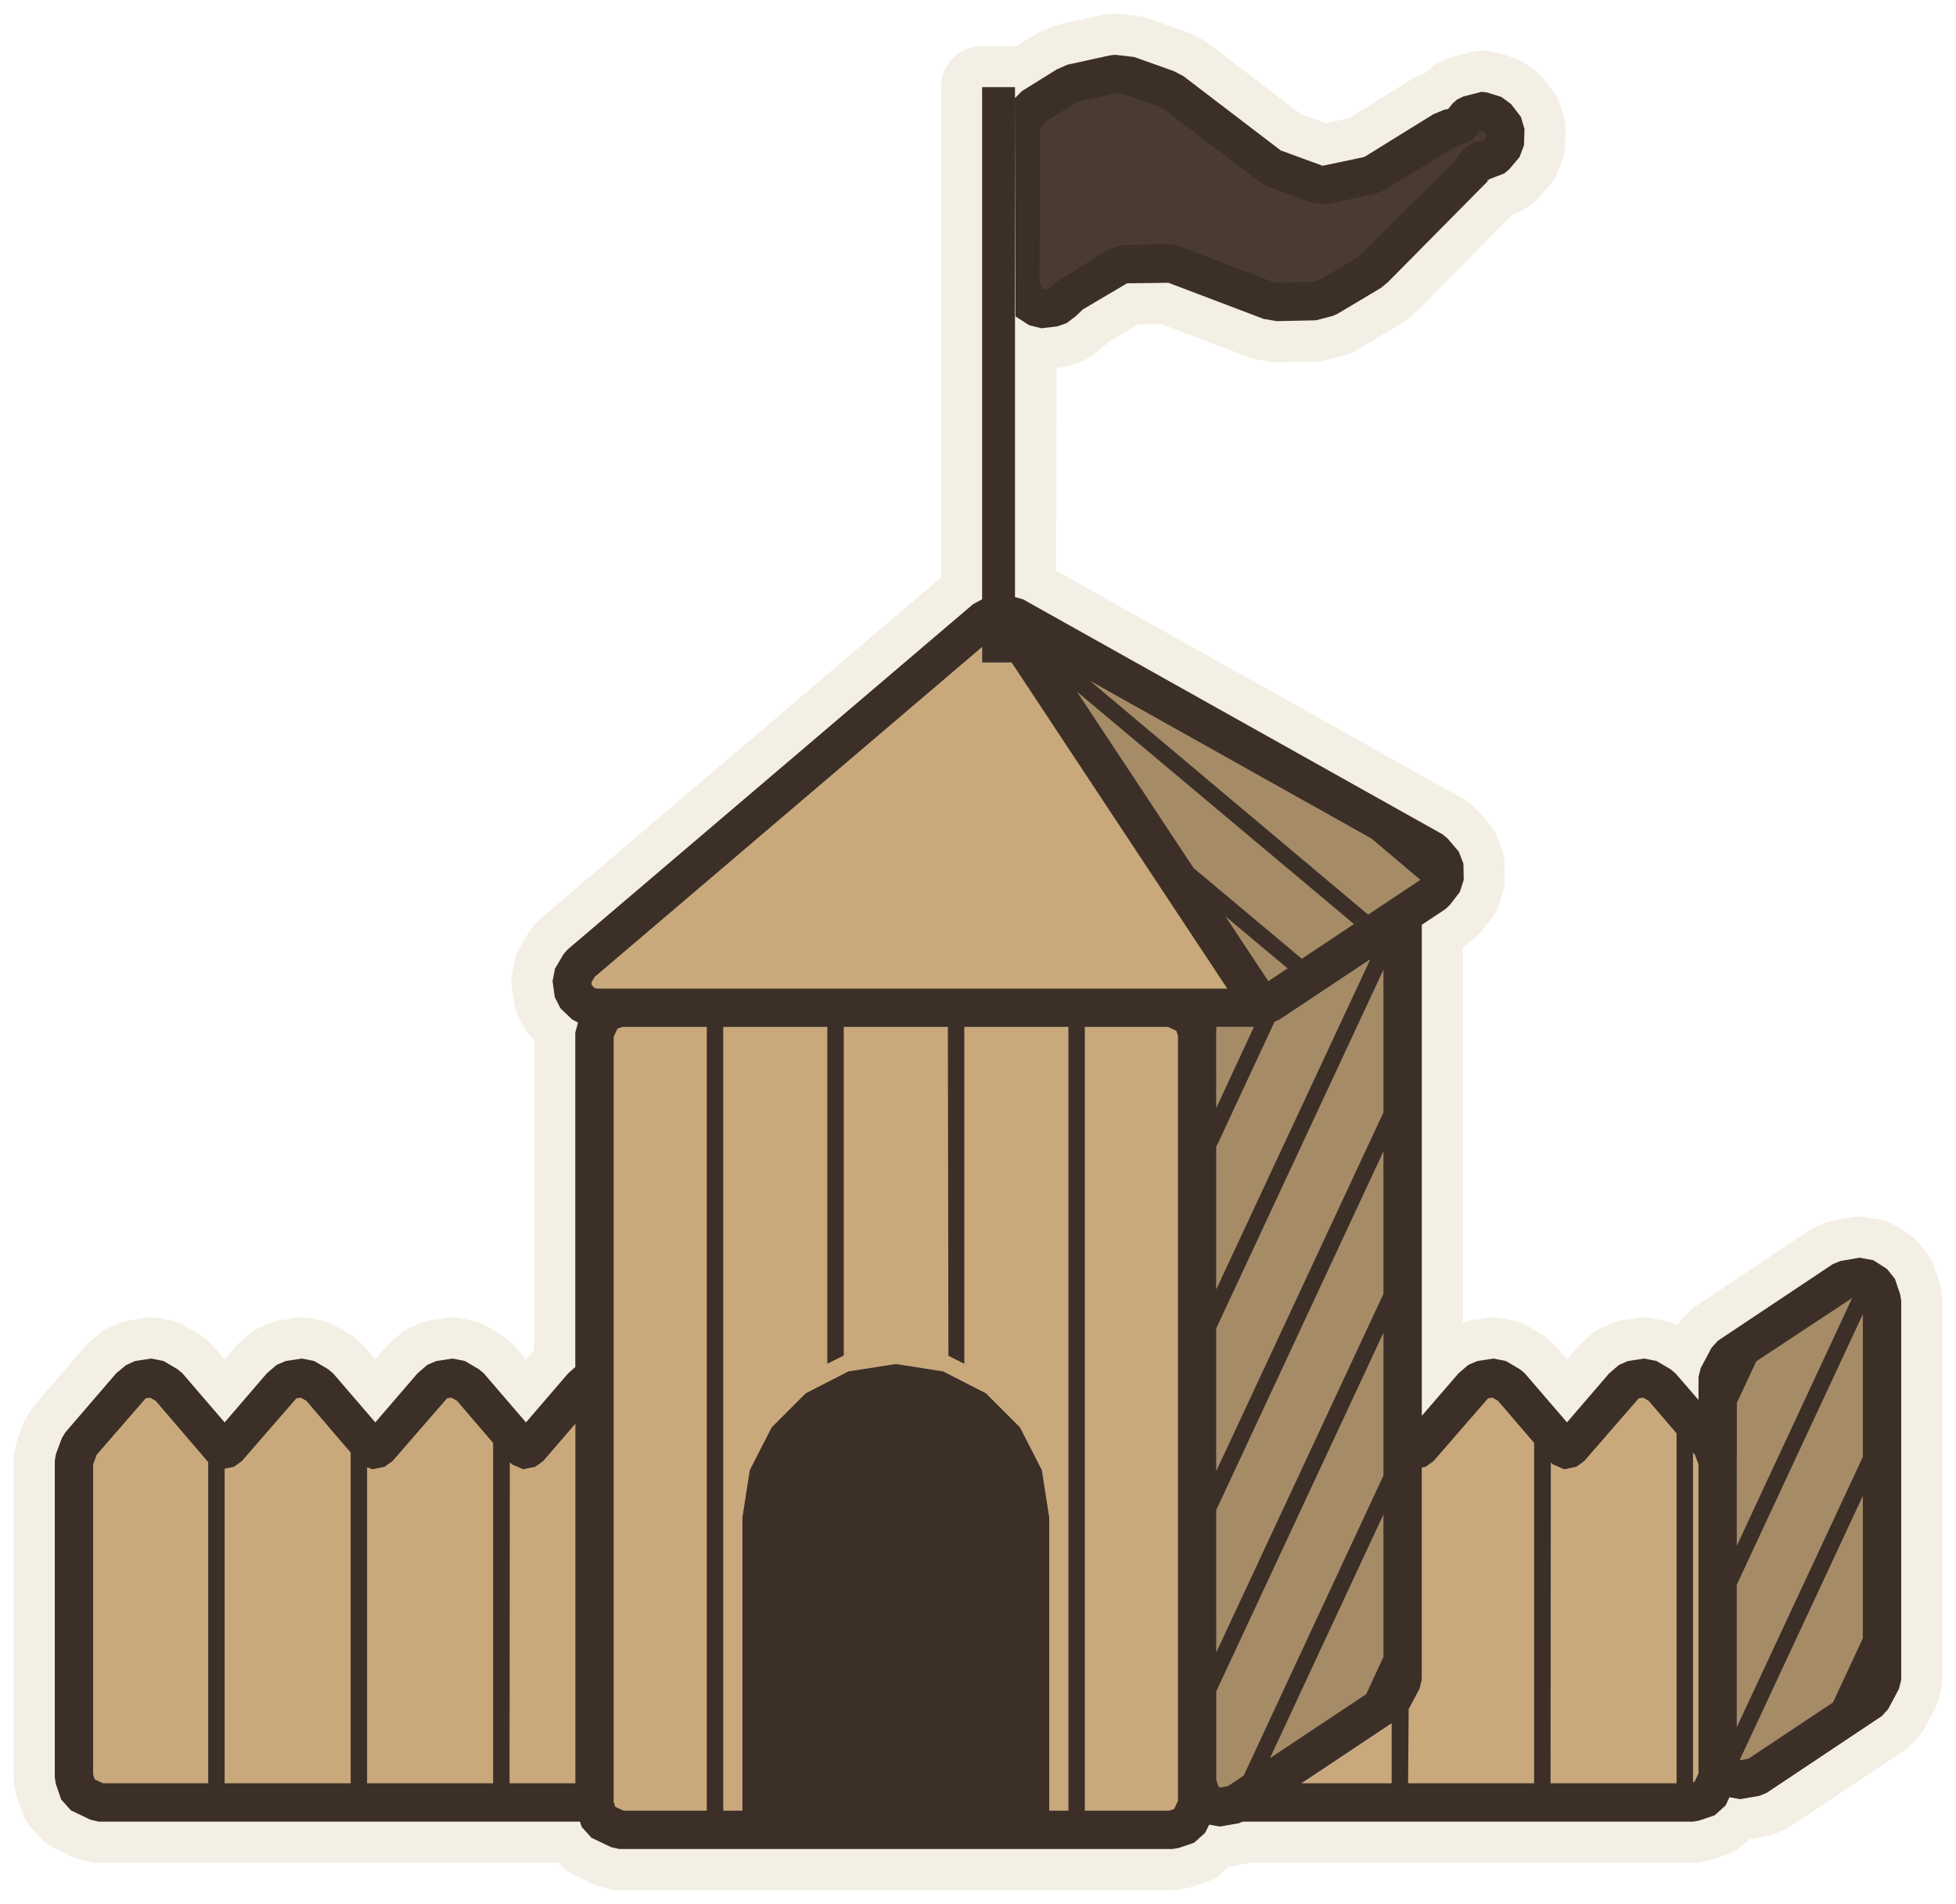
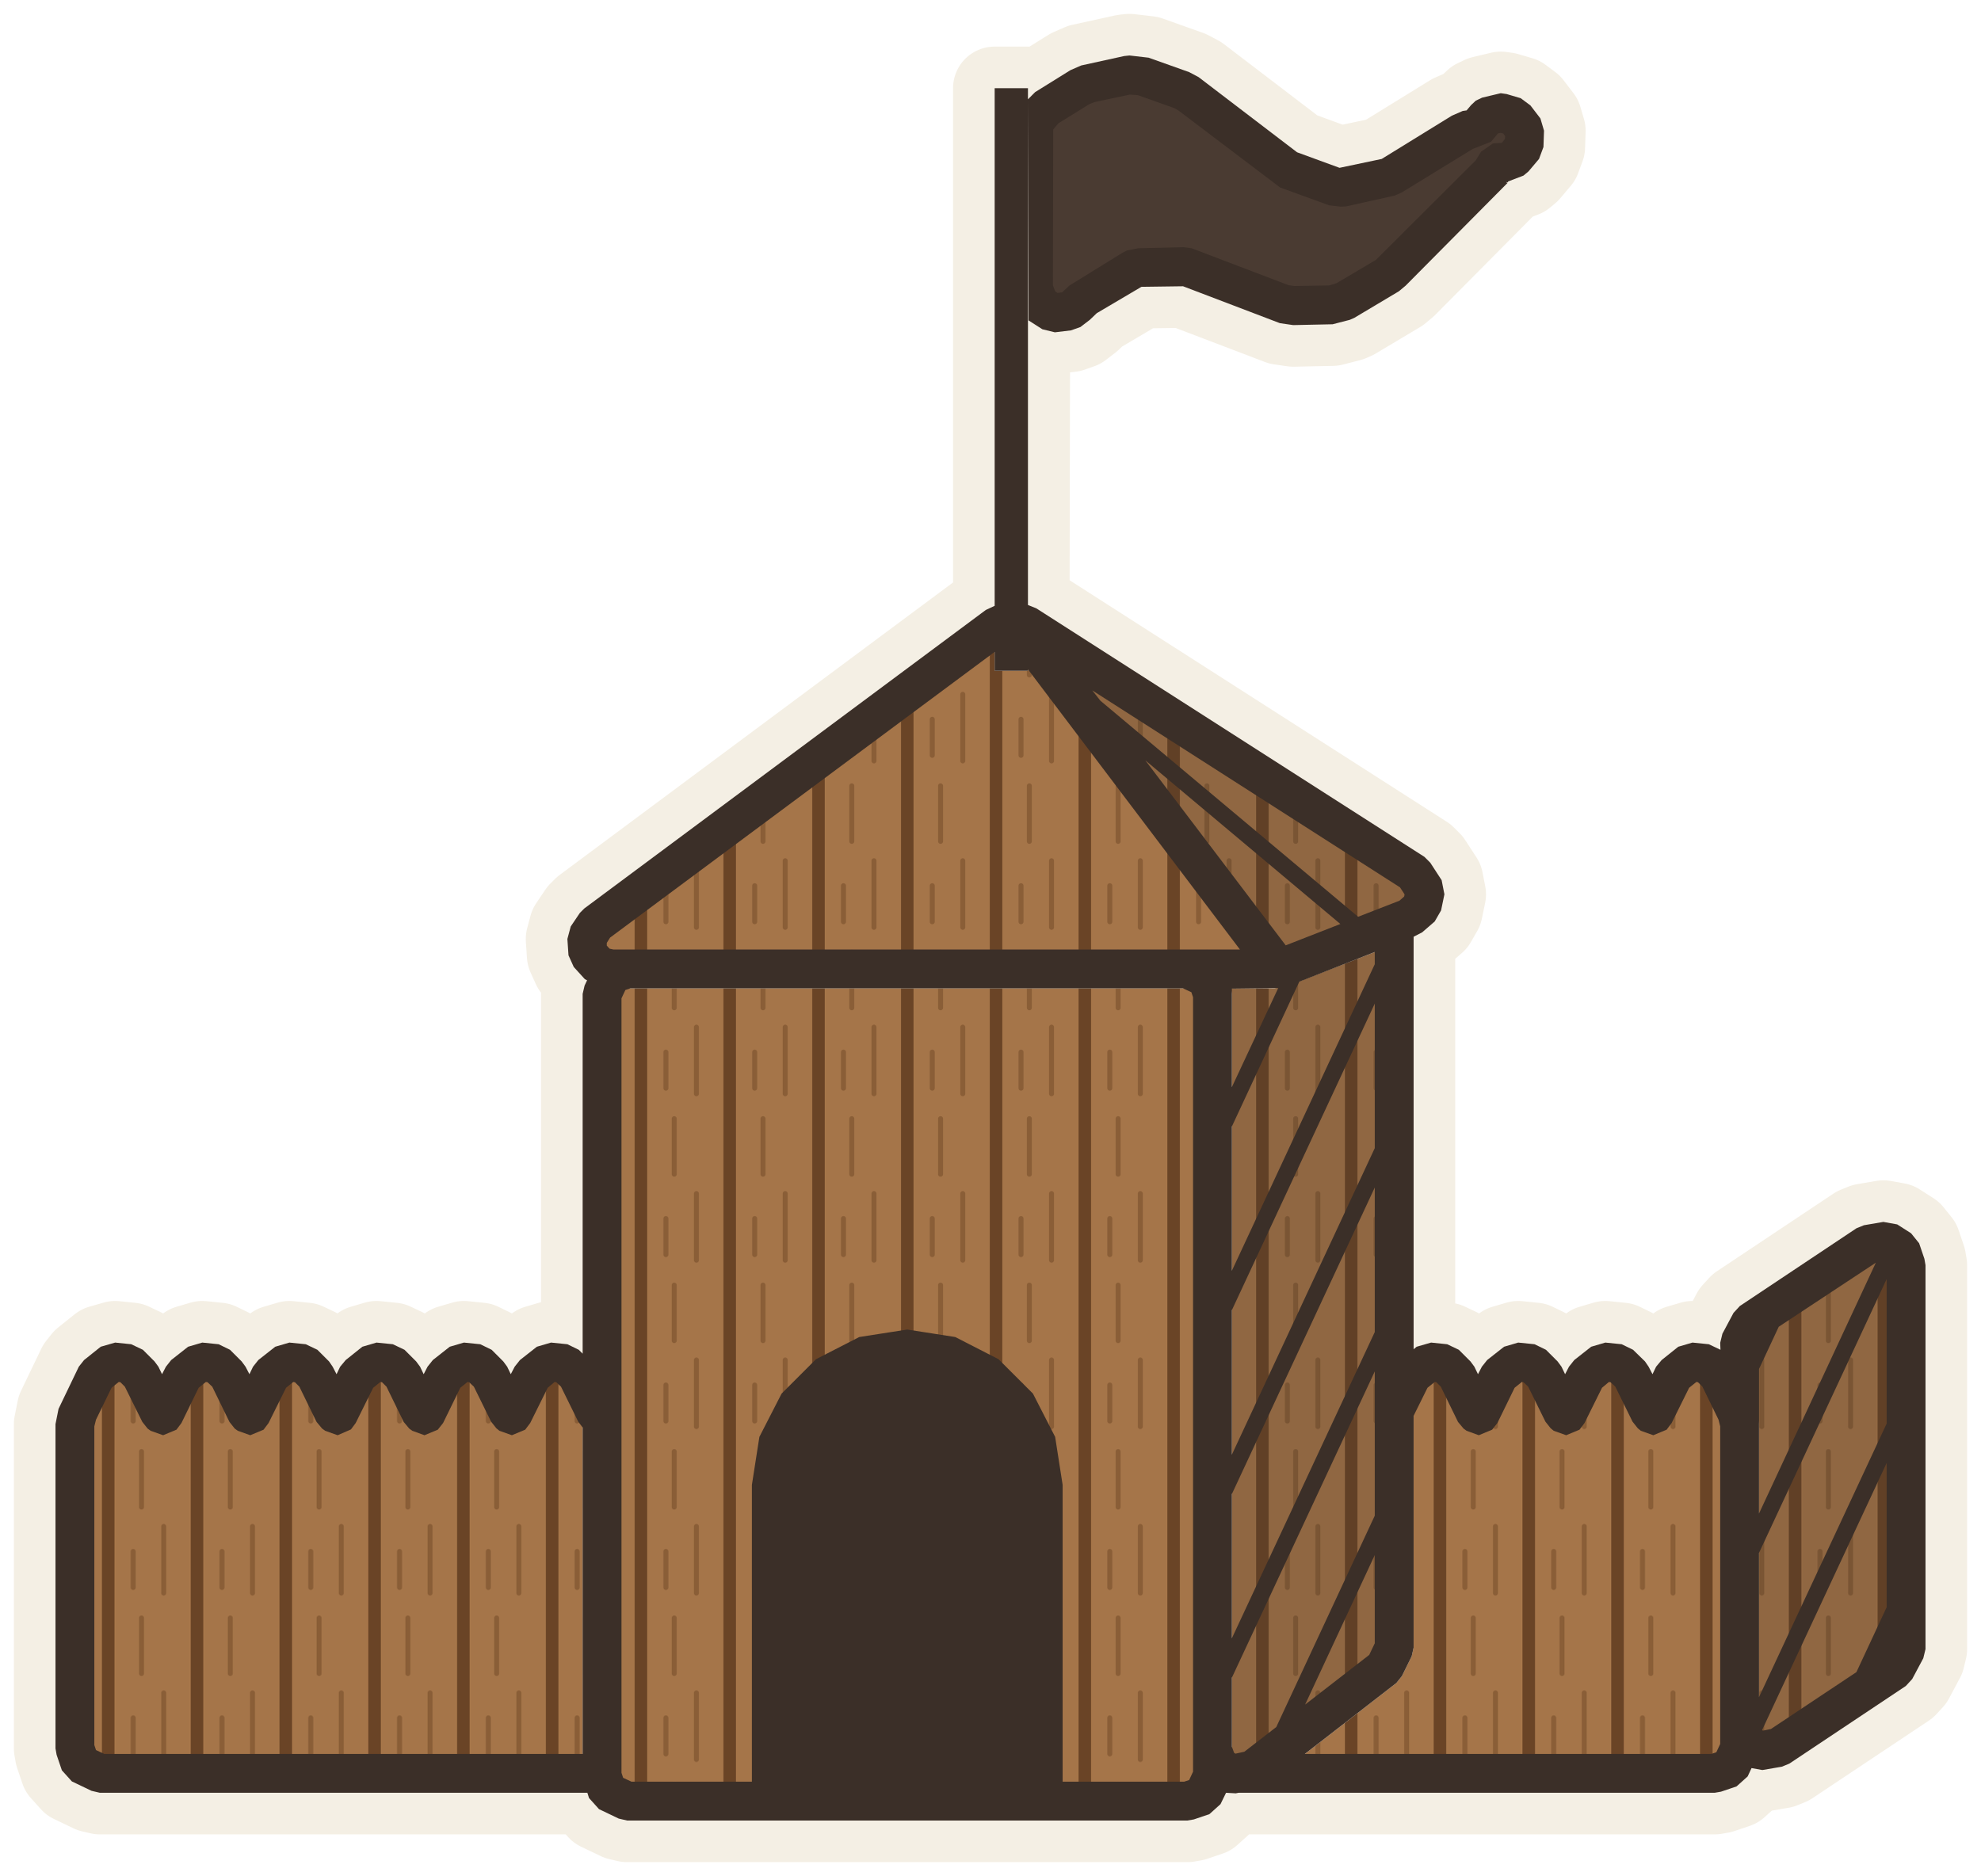
- <svg xmlns="http://www.w3.org/2000/svg" viewBox="-32.7 -65.78 71.4 69.48" data-palette="wall:#EFEADF;roof:#D9776B;wood:#C9A97C;earth:#94744F;water:#8FB0B8;flag:#4A3B32;ink:#3B2F28;halo:#F4EFE4">
-   <path data-role="sil" fill="#F4EFE4" stroke="#F4EFE4" stroke-width="3" stroke-linejoin="round" d="M10.33 1.66L10.89 1.47L11.29 1.11L11.44 0.81L11.82 0.88L12.52 0.76L12.66 0.7L29.1 0.7L29.33 0.66L29.89 0.47L30.29 0.11L30.43 -0.19L30.82 -0.12L31.52 -0.24L31.79 -0.35L35.99 -3.15L36.22 -3.4L36.62 -4.15L36.7 -4.48L36.7 -18.32L36.66 -18.55L36.47 -19.11L36.18 -19.47L35.68 -19.79L35.18 -19.88L34.48 -19.76L34.21 -19.65L30.01 -16.85L29.78 -16.6L29.38 -15.85L29.3 -15.52L29.3 -14.69L28.46 -15.66L28.28 -15.81L27.77 -16.11L27.32 -16.2L26.73 -16.11L26.4 -15.97L26.04 -15.66L24.5 -13.87L22.96 -15.66L22.78 -15.81L22.27 -16.11L21.82 -16.2L21.23 -16.11L20.9 -15.97L20.54 -15.66L19.2 -14.11L19.2 -32.03L20.06 -32.6L20.23 -32.76L20.59 -33.23L20.73 -33.67L20.72 -34.26L20.55 -34.7L20.15 -35.17L19.96 -35.33L4.64 -43.91L4.35 -43.99L4.37 -54.23L4.87 -53.91L5.32 -53.8L5.9 -53.87L6.24 -53.99L6.58 -54.25L6.83 -54.49L8.44 -55.44L9.95 -55.46L13.43 -54.14L13.91 -54.06L15.33 -54.09L15.95 -54.25L16.11 -54.32L17.72 -55.28L17.96 -55.48L21.62 -59.18L21.59 -59.19L21.61 -59.22L21.63 -59.2L21.66 -59.24L22.21 -59.45L22.39 -59.6L22.77 -60.05L22.93 -60.48L22.95 -61.07L22.82 -61.51L22.46 -61.98L22.11 -62.24L21.6 -62.4L21.39 -62.43L20.72 -62.26L20.49 -62.15L20.32 -62L20.16 -61.8L20.03 -61.78L19.62 -61.61L17.1 -60.05L15.58 -59.73L14.05 -60.29L10.5 -63L10.16 -63.18L8.7 -63.7L8.01 -63.78L7.82 -63.76L6.27 -63.42L5.88 -63.25L4.61 -62.46L4.35 -62.2L4.35 -62.6L3.15 -62.6L3.15 -43.91L2.82 -43.73L-11.99 -31.12L-12.14 -30.94L-12.44 -30.43L-12.53 -29.98L-12.45 -29.39L-12.24 -28.98L-11.81 -28.57L-11.6 -28.46L-11.7 -28.1L-11.7 -15.89L-11.96 -15.66L-13.5 -13.87L-15.04 -15.66L-15.22 -15.81L-15.73 -16.11L-16.18 -16.2L-16.77 -16.11L-17.1 -15.97L-17.46 -15.66L-19 -13.87L-20.54 -15.66L-20.72 -15.81L-21.23 -16.11L-21.68 -16.2L-22.27 -16.11L-22.6 -15.97L-22.96 -15.66L-24.5 -13.87L-26.04 -15.66L-26.22 -15.81L-26.73 -16.11L-27.18 -16.2L-27.77 -16.11L-28.1 -15.96L-28.46 -15.66L-30.31 -13.51L-30.44 -13.3L-30.66 -12.71L-30.7 -12.47L-30.7 -0.9L-30.66 -0.67L-30.47 -0.11L-30.11 0.29L-29.4 0.63L-29.1 0.7L-11.53 0.7L-11.47 0.89L-11.11 1.29L-10.4 1.63L-10.1 1.7L10.1 1.7Z" />
-   <path data-role="wood" fill="#C9A97C" d="M13.13 -29L13.35 -29.07L4.35 -42.69L4.35 -41.6L3.15 -41.6L3.15 -43.09L-11.54 -30.59L-11.84 -30.07L-11.76 -29.49L-11.33 -29.08L-10.96 -29ZM10.66 0.81L11 0.1L11 -28.1L10.93 -28.3L-10.9 -28.3L-11 -28.1L-11 0.1L-10.81 0.66L-10.1 1L10.1 1ZM29.66 -0.19L30 -0.9L30 -12.47L29.78 -13.05L27.93 -15.21L27.42 -15.5L26.84 -15.42L26.57 -15.21L24.6 -12.92L24.45 -12.86L22.43 -15.21L21.92 -15.5L21.34 -15.42L21.07 -15.21L19.2 -13.03L19.2 -4.48L19.12 -4.15L18.72 -3.4L18.49 -3.15L13.76 0L29.1 0ZM-11.7 -14.89L-13.4 -12.92L-13.55 -12.86L-15.57 -15.21L-16.08 -15.5L-16.66 -15.42L-16.93 -15.21L-18.9 -12.92L-19.05 -12.86L-21.07 -15.21L-21.58 -15.5L-22.16 -15.42L-22.43 -15.21L-24.4 -12.92L-24.55 -12.86L-26.57 -15.21L-27.08 -15.5L-27.66 -15.42L-27.93 -15.21L-29.78 -13.05L-30 -12.47L-30 -0.9L-29.81 -0.34L-29.1 0L-11.7 0Z" />
-   <path data-role="wood-shade" fill="#a68b67" d="M13.63 -29.15L19.68 -33.18L20.03 -33.66L20.02 -34.25L19.62 -34.72L4.35 -43.26L4.35 -42.69L13.35 -29.07ZM12.4 0.07L18.1 -3.73L18.5 -4.48L18.5 -31.56L14.01 -28.57L13.83 -28.48L13.33 -28.33L13.13 -28.3L11.67 -28.3L11.7 -28.1L11.69 0.19ZM31.4 -0.93L35.6 -3.73L36 -4.48L36 -18.32L35.81 -18.88L35.31 -19.19L34.6 -19.07L30.4 -16.27L30 -15.52L30 -13.87L30.31 -13.51L30.44 -13.3L30.66 -12.71L30.7 -12.47L30.69 -0.81Z" />
-   <path data-role="flag" fill="#4A3B32" d="M5.83 -54.56L6.09 -54.74L6.43 -55.07L8.12 -56.07L8.33 -56.14L9.96 -56.17L10.13 -56.14L13.55 -54.83L13.89 -54.77L15.31 -54.8L15.75 -54.92L17.29 -55.84L17.46 -55.97L21.05 -59.58L21.27 -59.93L21.42 -59.9L21.85 -60.05L22.23 -60.5L22.25 -61.09L21.9 -61.57L21.39 -61.73L20.86 -61.56L20.5 -61.1L20.29 -61.13L19.99 -61.02L17.45 -59.44L17.31 -59.38L15.67 -59.03L15.43 -59.04L13.66 -59.7L10.16 -62.39L9.92 -62.52L8.46 -63.05L7.96 -63.08L6.54 -62.77L6.25 -62.66L4.97 -61.86L4.6 -61.4L4.55 -61.1L4.55 -55.38L4.74 -54.82L5.24 -54.5Z" />
-   <path data-role="ink" fill="#3B2F28" d="M5.9 -53.87L6.24 -53.99L6.58 -54.25L6.83 -54.49L8.44 -55.44L9.95 -55.46L13.43 -54.14L13.91 -54.06L15.33 -54.09L15.95 -54.25L16.11 -54.32L17.72 -55.28L17.96 -55.48L21.62 -59.18L21.59 -59.19L21.61 -59.22L21.63 -59.2L21.66 -59.24L22.21 -59.45L22.39 -59.6L22.77 -60.05L22.93 -60.48L22.95 -61.07L22.82 -61.51L22.46 -61.98L22.11 -62.24L21.6 -62.4L21.39 -62.43L20.72 -62.26L20.49 -62.15L20.32 -62L20.16 -61.8L20.03 -61.78L19.62 -61.61L17.1 -60.05L15.58 -59.73L14.05 -60.29L10.5 -63L10.16 -63.18L8.7 -63.7L8.01 -63.78L7.82 -63.76L6.27 -63.42L5.88 -63.25L4.61 -62.46L4.35 -62.2L4.37 -54.23L4.87 -53.91L5.32 -53.8ZM10.33 1.66L10.89 1.47L11.29 1.11L11.44 0.81L11.82 0.88L12.52 0.76L12.66 0.7L29.1 0.7L29.33 0.66L29.89 0.47L30.29 0.11L30.43 -0.19L30.82 -0.12L31.52 -0.24L31.79 -0.35L35.99 -3.15L36.22 -3.4L36.62 -4.15L36.7 -4.48L36.7 -18.32L36.66 -18.55L36.47 -19.11L36.18 -19.47L35.68 -19.79L35.18 -19.88L34.48 -19.76L34.21 -19.65L30.01 -16.85L29.78 -16.6L29.38 -15.85L29.3 -15.52L29.3 -14.69L28.46 -15.66L28.28 -15.81L27.77 -16.11L27.32 -16.2L26.73 -16.11L26.4 -15.97L26.04 -15.66L24.5 -13.87L22.96 -15.66L22.78 -15.81L22.27 -16.11L21.82 -16.2L21.23 -16.11L20.9 -15.97L20.54 -15.66L19.2 -14.11L19.2 -12.22L19.34 -12.25L19.63 -12.46L21.62 -14.75L21.78 -14.77L21.98 -14.66L23.3 -13.12L23.3 -0.7L18.7 -0.7L18.72 -3.4L19.12 -4.15L19.2 -4.48L19.2 -32.03L20.06 -32.6L20.23 -32.76L20.59 -33.23L20.73 -33.67L20.72 -34.26L20.55 -34.7L20.15 -35.17L19.96 -35.33L4.64 -43.91L4.35 -43.99L4.35 -62.6L3.15 -62.6L3.15 -43.91L2.82 -43.73L-11.99 -31.12L-12.14 -30.94L-12.44 -30.43L-12.53 -29.98L-12.45 -29.39L-12.24 -28.98L-11.81 -28.57L-11.6 -28.46L-11.7 -28.1L-11.7 -15.89L-11.96 -15.66L-13.5 -13.87L-15.04 -15.66L-15.22 -15.81L-15.73 -16.11L-16.18 -16.2L-16.77 -16.11L-17.1 -15.97L-17.46 -15.66L-19 -13.87L-20.54 -15.66L-20.72 -15.81L-21.23 -16.11L-21.68 -16.2L-22.27 -16.11L-22.6 -15.97L-22.96 -15.66L-24.5 -13.87L-26.04 -15.66L-26.22 -15.81L-26.73 -16.11L-27.18 -16.2L-27.77 -16.11L-28.1 -15.96L-28.46 -15.66L-30.31 -13.51L-30.44 -13.3L-30.66 -12.71L-30.7 -12.47L-30.7 -0.9L-30.66 -0.67L-30.47 -0.11L-30.11 0.29L-29.4 0.63L-29.1 0.7L-11.53 0.7L-11.47 0.89L-11.11 1.29L-10.4 1.63L-10.1 1.7L10.1 1.7ZM5.33 -55.28L5.25 -55.49L5.26 -61.11L5.44 -61.33L6.57 -62.03L6.75 -62.1L8.02 -62.37L8.31 -62.35L9.63 -61.88L9.78 -61.8L13.45 -59.02L15.2 -58.38L15.62 -58.33L15.82 -58.34L17.57 -58.73L17.82 -58.84L20.4 -60.41L21.04 -60.66L21.29 -60.97L21.38 -61L21.48 -60.97L21.55 -60.87L21.54 -60.77L21.43 -60.63L21.11 -60.61L20.69 -60.31L20.48 -59.99L16.89 -56.41L15.47 -55.57L15.21 -55.49L13.94 -55.47L13.74 -55.5L10.25 -56.83L9.95 -56.87L8.32 -56.84L7.92 -56.74L7.76 -56.67L5.85 -55.49L5.58 -55.24L5.41 -55.22ZM-10.88 -29.7L-10.99 -29.72L-11.1 -29.83L-11.11 -29.93L-10.99 -30.13L3.15 -42.17L3.15 -41.6L4.23 -41.6L12.1 -29.7ZM14.82 -30.79L10.87 -34.1L6.61 -40.54L16.72 -32.06L17.24 -32.4L7.08 -40.94L17.36 -35.18L19.15 -33.67ZM13.6 -29.97L12.03 -32.34L14.3 -30.44ZM11.78 -0.58L11.7 -0.8L11.7 -28.3L13.07 -28.3L11.7 -25.35L11.7 -23.93L13.82 -28.48L14.01 -28.57L17.32 -30.77L11.7 -18.73L11.7 -17.31L17.8 -30.39L17.8 -25.18L11.7 -12.1L11.7 -10.68L17.8 -23.76L17.8 -18.56L11.7 -5.48L11.7 -4.06L17.8 -17.14L17.8 -11.93L12.69 -0.96L13.65 -1.6L17.8 -10.51L17.8 -5.31L17.17 -3.95L12.13 -0.6L11.84 -0.54ZM-6.3 0.3L-6.3 -28.3L-2.5 -28.3L-2.5 -16.01L-1.9 -16.31L-1.9 -28.3L1.9 -28.3L1.92 -16.3L2.5 -16.01L2.5 -28.3L6.3 -28.3L6.3 0.3L5.6 0.3L5.6 -10.4L5.33 -12.13L4.53 -13.69L3.29 -14.93L1.73 -15.73L0 -16L-1.73 -15.73L-3.29 -14.93L-4.53 -13.69L-5.33 -12.13L-5.6 -10.4L-5.6 0.3ZM6.9 0.3L6.9 -28.3L9.94 -28.3L10.24 -28.16L10.3 -27.98L10.3 -0.06L10.16 0.24L9.98 0.3ZM-9.94 0.3L-10.24 0.16L-10.3 -0.02L-10.3 -27.94L-10.16 -28.24L-9.98 -28.3L-6.9 -28.3L-6.9 0.3ZM30.7 -14.58L31.41 -16.1L34.91 -18.41L30.7 -9.37L30.7 -7.95L35.3 -17.82L35.3 -12.61L30.7 -2.75ZM23.9 -0.7L23.91 -12.41L24 -12.33L24.4 -12.16L24.84 -12.25L25.13 -12.46L27.12 -14.75L27.28 -14.77L27.48 -14.66L28.5 -13.47L28.5 -0.7ZM-28.94 -0.7L-29.24 -0.84L-29.3 -1.02L-29.3 -12.34L-29.17 -12.69L-27.38 -14.75L-27.22 -14.77L-27.02 -14.66L-25.1 -12.42L-25.1 -0.7ZM-19.3 -0.7L-19.3 -12.23L-19.1 -12.16L-18.66 -12.25L-18.37 -12.46L-16.38 -14.75L-16.22 -14.77L-16.02 -14.66L-14.7 -13.12L-14.7 -0.7ZM-24.5 -0.7L-24.5 -12.18L-24.16 -12.25L-23.87 -12.46L-21.88 -14.75L-21.72 -14.77L-21.52 -14.66L-19.9 -12.77L-19.9 -0.7ZM-14.1 -0.7L-14.09 -12.41L-14 -12.33L-13.6 -12.16L-13.16 -12.25L-12.87 -12.46L-11.7 -13.82L-11.7 -0.7ZM29.1 -0.74L29.1 -12.77L29.17 -12.69L29.3 -12.34L29.3 -1.06L29.16 -0.76ZM30.81 -1.56L35.3 -11.19L35.3 -5.99L34.21 -3.65L31.13 -1.6L30.84 -1.54ZM14.81 -0.7L18.1 -2.89L18.1 -0.7Z" />
+ <svg xmlns="http://www.w3.org/2000/svg" viewBox="-32.7 -63.93 71.4 67.63" data-palette="wall:#EFEADF;roof:#D9776B;wood:#C9A97C;earth:#94744F;water:#8FB0B8;flag:#4A3B32;ink:#3B2F28;halo:#F4EFE4">
+   <defs>
+     <pattern id="pat-wall-wood-1nrlpkt" width="3.2" height="6" patternUnits="userSpaceOnUse">
+       <rect width="3.2" height="6" style="fill:#A57549" />
+       <path style="stroke:#8A5E37;stroke-width:0.18;fill:none;stroke-linecap:round" d="M1.2 0.4v2M2 3.1v2.4M0.9 4v1.3" />
+       <path style="stroke:#6A4426;stroke-width:0.45;fill:none" d="M0 0v6M3.2 0v6" />
+     </pattern>
+     <pattern id="pat-wall-wood-shade-1nrlpkt" width="3.2" height="6" patternUnits="userSpaceOnUse">
+       <rect width="3.2" height="6" style="fill:#906742" />
+       <path style="stroke:#7a5534;stroke-width:0.18;fill:none;stroke-linecap:round" d="M1.2 0.4v2M2 3.1v2.4M0.9 4v1.3" />
+       <path style="stroke:#614026;stroke-width:0.45;fill:none" d="M0 0v6M3.2 0v6" />
+     </pattern>
+   </defs>
+   <path data-role="sil" fill="#F4EFE4" stroke="#F4EFE4" stroke-width="3" stroke-linejoin="round" d="M10.33 1.66L10.89 1.47L11.29 1.11L11.49 0.7L11.84 0.72L11.94 0.7L29.1 0.7L29.33 0.66L29.89 0.47L30.29 0.11L30.43 -0.19L30.82 -0.12L31.52 -0.24L31.79 -0.35L35.99 -3.15L36.22 -3.4L36.62 -4.15L36.7 -4.48L36.7 -18.32L36.66 -18.55L36.47 -19.11L36.18 -19.47L35.68 -19.79L35.18 -19.88L34.48 -19.76L34.21 -19.65L30.01 -16.85L29.78 -16.6L29.38 -15.85L29.3 -15.52L29.3 -15.27L28.89 -15.47L28.3 -15.53L27.79 -15.38L27.19 -14.9L26.99 -14.66L26.86 -14.39L26.72 -14.66L26.59 -14.85L26.16 -15.27L25.75 -15.47L25.16 -15.53L24.65 -15.38L24.04 -14.9L23.85 -14.66L23.71 -14.39L23.58 -14.66L23.44 -14.85L23.02 -15.27L22.61 -15.47L22.02 -15.53L21.51 -15.38L20.9 -14.9L20.71 -14.66L20.57 -14.39L20.44 -14.66L20.3 -14.85L19.88 -15.27L19.46 -15.47L18.88 -15.53L18.36 -15.38L18.25 -15.29L18.25 -30.16L18.56 -30.32L19.01 -30.71L19.24 -31.11L19.36 -31.69L19.26 -32.2L18.85 -32.83L18.64 -33.04L4.65 -42L4.35 -42.12L4.37 -52.38L4.87 -52.06L5.32 -51.95L5.9 -52.02L6.24 -52.14L6.58 -52.4L6.83 -52.64L8.44 -53.59L9.94 -53.61L13.43 -52.28L13.91 -52.21L15.33 -52.24L15.95 -52.4L16.11 -52.47L17.72 -53.43L17.96 -53.63L21.63 -57.33L21.6 -57.35L21.61 -57.37L21.64 -57.35L21.66 -57.39L22.21 -57.6L22.39 -57.75L22.77 -58.2L22.93 -58.63L22.95 -59.22L22.82 -59.66L22.46 -60.13L22.11 -60.39L21.6 -60.54L21.39 -60.57L20.72 -60.41L20.49 -60.3L20.32 -60.14L20.16 -59.95L20.02 -59.93L19.63 -59.76L17.1 -58.2L15.58 -57.88L14.05 -58.44L10.5 -61.15L10.16 -61.33L8.7 -61.85L8.01 -61.93L7.82 -61.91L6.27 -61.57L5.88 -61.4L4.61 -60.61L4.35 -60.35L4.35 -60.75L3.15 -60.75L3.15 -42.09L2.83 -41.94L-11.64 -31.18L-11.8 -31.02L-12.13 -30.53L-12.25 -30.08L-12.21 -29.49L-12.02 -29.07L-11.62 -28.63L-11.54 -28.59L-11.63 -28.4L-11.7 -28.1L-11.7 -15.13L-11.84 -15.27L-12.25 -15.47L-12.84 -15.53L-13.35 -15.38L-13.96 -14.9L-14.15 -14.66L-14.29 -14.39L-14.42 -14.66L-14.56 -14.85L-14.98 -15.27L-15.39 -15.47L-15.98 -15.53L-16.49 -15.38L-17.1 -14.9L-17.29 -14.66L-17.43 -14.39L-17.56 -14.66L-17.7 -14.85L-18.12 -15.27L-18.54 -15.47L-19.13 -15.53L-19.64 -15.38L-20.24 -14.9L-20.44 -14.66L-20.57 -14.39L-20.71 -14.66L-20.84 -14.85L-21.26 -15.27L-21.68 -15.47L-22.27 -15.53L-22.78 -15.38L-23.39 -14.9L-23.58 -14.66L-23.71 -14.39L-23.85 -14.66L-23.99 -14.85L-24.41 -15.27L-24.82 -15.47L-25.41 -15.53L-25.92 -15.38L-26.53 -14.9L-26.72 -14.66L-26.86 -14.39L-26.99 -14.66L-27.13 -14.85L-27.55 -15.27L-27.97 -15.47L-28.55 -15.53L-29.07 -15.38L-29.67 -14.9L-29.86 -14.66L-30.59 -13.14L-30.7 -12.59L-30.7 -0.9L-30.66 -0.67L-30.47 -0.11L-30.11 0.29L-29.4 0.63L-29.1 0.7L-11.53 0.7L-11.47 0.89L-11.11 1.29L-10.4 1.63L-10.1 1.7L10.1 1.7Z" />
+   <path data-role="wall-wood" fill="url(#pat-wall-wood-1nrlpkt)" d="M13.38 -29.03L4.35 -40.96L4.35 -39.75L3.15 -39.75L3.15 -41.3L-11.22 -30.62L-11.55 -30.13L-11.51 -29.54L-11.11 -29.11L-10.68 -29L13.23 -29ZM10.66 0.81L11 0.1L11 -28.1L10.93 -28.3L-10.68 -28.3L-10.89 -28.33L-11 -28.1L-11 0.1L-10.81 0.66L-10.1 1L10.1 1ZM29.66 -0.19L30 -0.9L30 -12.59L29.91 -12.99L29.24 -14.35L28.82 -14.77L28.23 -14.84L27.62 -14.36L26.88 -12.89L26.77 -12.98L26.09 -14.35L25.67 -14.77L25.09 -14.84L24.48 -14.36L23.74 -12.89L23.62 -12.98L22.95 -14.35L22.53 -14.77L21.94 -14.84L21.34 -14.36L20.59 -12.89L20.48 -12.98L19.81 -14.35L19.39 -14.77L18.8 -14.83L18.25 -14.4L18.25 -4.53L18.18 -4.22L17.83 -3.51L17.63 -3.26L13.43 0L29.1 0ZM-11.7 -13.93L-11.91 -14.35L-12.33 -14.77L-12.91 -14.84L-13.52 -14.36L-14.26 -12.89L-14.38 -12.98L-15.05 -14.35L-15.47 -14.77L-16.06 -14.84L-16.66 -14.36L-17.41 -12.89L-17.52 -12.98L-18.19 -14.35L-18.61 -14.77L-19.2 -14.83L-19.81 -14.35L-20.55 -12.89L-20.66 -12.98L-21.34 -14.36L-21.76 -14.77L-22.34 -14.84L-22.95 -14.35L-23.65 -12.94L-23.69 -12.89L-23.8 -12.98L-24.48 -14.36L-24.9 -14.77L-25.49 -14.84L-26.09 -14.35L-26.79 -12.94L-26.83 -12.89L-26.95 -12.98L-27.62 -14.36L-28.04 -14.77L-28.63 -14.84L-29.24 -14.35L-29.91 -12.99L-30 -12.59L-30 -0.9L-29.81 -0.34L-29.1 0L-11.7 0Z" />
+   <path data-role="wall-wood-shade" fill="url(#pat-wall-wood-shade-1nrlpkt)" d="M13.56 -29.06L18.11 -30.86L18.56 -31.24L18.67 -31.82L18.26 -32.45L4.35 -41.37L4.35 -40.96L13.38 -29.03ZM12.45 -0.13L17.2 -3.82L17.55 -4.53L17.55 -29.88L13.69 -28.38L13.23 -28.3L11.67 -28.3L11.7 -28.1L11.7 0.04ZM31.4 -0.93L35.6 -3.73L36 -4.48L36 -18.32L35.81 -18.88L35.31 -19.19L34.6 -19.07L30.4 -16.27L30 -15.52L30 -14.39L30.59 -13.14L30.7 -12.59L30.69 -0.81Z" />
+   <path data-role="flag" fill="#4A3B32" d="M5.83 -52.71L6.09 -52.89L6.43 -53.22L8.12 -54.22L8.33 -54.28L9.96 -54.32L10.13 -54.29L13.55 -52.97L13.89 -52.91L15.31 -52.94L15.75 -53.07L17.29 -53.98L17.46 -54.12L21.05 -57.73L21.27 -58.08L21.42 -58.05L21.85 -58.2L22.23 -58.65L22.25 -59.24L21.9 -59.72L21.39 -59.87L20.86 -59.7L20.5 -59.26L20.29 -59.28L20 -59.17L17.45 -57.59L17.31 -57.53L15.67 -57.17L15.43 -57.19L13.66 -57.85L10.16 -60.53L9.92 -60.67L8.46 -61.2L7.96 -61.23L6.54 -60.92L6.25 -60.8L4.97 -60.01L4.6 -59.55L4.55 -59.25L4.55 -53.53L4.74 -52.97L5.24 -52.65Z" />
+   <path data-role="ink" fill="#3B2F28" d="M5.9 -52.02L6.24 -52.14L6.58 -52.4L6.83 -52.64L8.44 -53.59L9.94 -53.61L13.43 -52.28L13.91 -52.21L15.33 -52.24L15.95 -52.4L16.11 -52.47L17.72 -53.43L17.96 -53.63L21.63 -57.33L21.6 -57.35L21.61 -57.37L21.64 -57.35L21.66 -57.39L22.21 -57.6L22.39 -57.75L22.77 -58.2L22.93 -58.63L22.95 -59.22L22.82 -59.66L22.46 -60.13L22.11 -60.39L21.6 -60.54L21.39 -60.57L20.72 -60.41L20.49 -60.3L20.32 -60.14L20.16 -59.95L20.02 -59.93L19.63 -59.76L17.1 -58.2L15.58 -57.88L14.05 -58.44L10.5 -61.15L10.16 -61.33L8.7 -61.85L8.01 -61.93L7.82 -61.91L6.27 -61.57L5.88 -61.4L4.61 -60.61L4.35 -60.35L4.37 -52.38L4.87 -52.06L5.32 -51.95ZM10.33 1.66L10.89 1.47L11.29 1.11L11.49 0.7L11.84 0.72L11.94 0.7L29.1 0.7L29.33 0.66L29.89 0.47L30.29 0.11L30.43 -0.19L30.82 -0.12L31.52 -0.24L31.79 -0.35L35.99 -3.15L36.22 -3.4L36.62 -4.15L36.7 -4.48L36.7 -18.32L36.66 -18.55L36.47 -19.11L36.18 -19.47L35.68 -19.79L35.18 -19.88L34.48 -19.76L34.21 -19.65L30.01 -16.85L29.78 -16.6L29.38 -15.85L29.3 -15.52L29.31 -15.27L28.89 -15.47L28.3 -15.53L27.79 -15.38L27.19 -14.9L26.99 -14.66L26.86 -14.39L26.72 -14.66L26.59 -14.85L26.16 -15.27L25.75 -15.47L25.16 -15.53L24.65 -15.38L24.04 -14.9L23.85 -14.66L23.71 -14.39L23.58 -14.66L23.44 -14.85L23.02 -15.27L22.61 -15.47L22.02 -15.53L21.51 -15.38L20.9 -14.9L20.71 -14.66L20.57 -14.39L20.44 -14.66L20.3 -14.85L19.88 -15.27L19.46 -15.47L18.88 -15.53L18.36 -15.38L18.25 -15.29L18.25 -12.89L18.75 -13.9L19.01 -14.11L19.07 -14.1L19.23 -13.94L19.85 -12.67L20.05 -12.43L20.16 -12.35L20.6 -12.19L21.08 -12.39L21.27 -12.63L21.89 -13.9L22.15 -14.11L22.21 -14.1L22.38 -13.94L23 -12.68L23.19 -12.44L23.3 -12.35L23.75 -12.19L24.23 -12.39L24.41 -12.63L25.04 -13.9L25.29 -14.11L25.35 -14.1L25.52 -13.94L26.14 -12.68L26.33 -12.44L26.44 -12.35L26.89 -12.19L27.37 -12.39L27.55 -12.63L28.18 -13.9L28.44 -14.11L28.5 -14.1L28.66 -13.94L29.24 -12.75L29.3 -12.51L29.3 -1.06L29.16 -0.76L28.98 -0.7L14.33 -0.7L17.63 -3.26L17.83 -3.51L18.18 -4.22L18.25 -4.53L18.25 -30.16L18.56 -30.32L19.01 -30.71L19.24 -31.11L19.36 -31.69L19.26 -32.2L18.85 -32.83L18.64 -33.04L4.65 -42L4.35 -42.12L4.35 -60.75L3.15 -60.75L3.15 -42.09L2.83 -41.94L-11.64 -31.18L-11.8 -31.02L-12.13 -30.53L-12.25 -30.08L-12.21 -29.49L-12.02 -29.07L-11.62 -28.63L-11.54 -28.59L-11.63 -28.4L-11.7 -28.1L-11.7 -0.7L-28.94 -0.7L-29.24 -0.84L-29.3 -1.02L-29.3 -12.51L-29.24 -12.75L-28.68 -13.9L-28.42 -14.11L-28.36 -14.1L-28.2 -13.94L-27.57 -12.67L-27.38 -12.43L-27.27 -12.35L-26.82 -12.19L-26.34 -12.39L-26.16 -12.63L-25.54 -13.9L-25.28 -14.11L-25.22 -14.1L-25.05 -13.94L-24.43 -12.67L-24.24 -12.43L-24.13 -12.35L-23.68 -12.19L-23.2 -12.39L-23.02 -12.63L-22.39 -13.9L-22.13 -14.11L-22.07 -14.1L-21.91 -13.94L-21.29 -12.67L-21.09 -12.43L-20.98 -12.35L-20.53 -12.19L-20.05 -12.4L-19.88 -12.63L-19.25 -13.9L-18.99 -14.11L-18.93 -14.1L-18.77 -13.94L-18.15 -12.67L-17.95 -12.43L-17.84 -12.35L-17.4 -12.19L-16.92 -12.39L-16.73 -12.63L-16.11 -13.9L-15.85 -14.11L-15.79 -14.1L-15.62 -13.94L-15 -12.68L-14.81 -12.44L-14.7 -12.35L-14.25 -12.19L-13.77 -12.39L-13.59 -12.63L-12.96 -13.9L-12.71 -14.11L-12.65 -14.1L-12.48 -13.94L-11.86 -12.68L-11.7 -12.47L-11.7 -15.13L-11.84 -15.27L-12.25 -15.47L-12.84 -15.53L-13.35 -15.38L-13.96 -14.9L-14.15 -14.66L-14.29 -14.39L-14.42 -14.66L-14.56 -14.85L-14.98 -15.27L-15.39 -15.47L-15.98 -15.53L-16.49 -15.38L-17.1 -14.9L-17.29 -14.66L-17.43 -14.39L-17.56 -14.66L-17.7 -14.85L-18.12 -15.27L-18.54 -15.47L-19.13 -15.53L-19.64 -15.38L-20.24 -14.9L-20.44 -14.66L-20.57 -14.39L-20.71 -14.66L-20.84 -14.85L-21.26 -15.27L-21.68 -15.47L-22.27 -15.53L-22.78 -15.38L-23.39 -14.9L-23.58 -14.66L-23.71 -14.39L-23.85 -14.66L-23.99 -14.85L-24.41 -15.27L-24.82 -15.47L-25.41 -15.53L-25.92 -15.38L-26.53 -14.9L-26.72 -14.66L-26.86 -14.39L-26.99 -14.66L-27.13 -14.85L-27.55 -15.27L-27.97 -15.47L-28.55 -15.53L-29.07 -15.38L-29.67 -14.9L-29.86 -14.66L-30.59 -13.14L-30.7 -12.59L-30.7 -0.9L-30.66 -0.67L-30.47 -0.11L-30.11 0.29L-29.4 0.63L-29.1 0.7L-11.53 0.7L-11.47 0.89L-11.11 1.29L-10.4 1.63L-10.1 1.7L10.1 1.7ZM5.33 -53.43L5.25 -53.64L5.26 -59.26L5.44 -59.48L6.57 -60.18L6.75 -60.25L8.02 -60.52L8.31 -60.5L9.63 -60.03L9.77 -59.95L13.44 -57.17L15.2 -56.53L15.62 -56.48L15.82 -56.49L17.57 -56.88L17.82 -56.99L20.38 -58.56L21.04 -58.82L21.29 -59.12L21.38 -59.14L21.48 -59.12L21.55 -59.02L21.54 -58.92L21.43 -58.78L21.11 -58.76L20.68 -58.46L20.49 -58.15L16.89 -54.56L15.47 -53.72L15.21 -53.64L13.95 -53.62L13.74 -53.65L10.25 -54.98L9.95 -55.02L8.32 -54.98L7.92 -54.9L7.76 -54.82L5.85 -53.64L5.58 -53.39L5.41 -53.37ZM-10.59 -29.7L-10.73 -29.73L-10.83 -29.84L-10.83 -29.94L-10.71 -30.13L3.15 -40.43L3.15 -39.75L4.35 -39.75L4.35 -39.8L11.99 -29.7ZM16.25 -30.88L6.96 -38.67L6.67 -39.04L17.76 -31.94L17.93 -31.68L17.91 -31.61L17.74 -31.46ZM13.64 -29.85L8.58 -36.52L15.61 -30.62ZM11.7 -28.29L13.37 -28.31L11.7 -24.74L11.7 -23.32L14.13 -28.54L16.85 -29.61L16.85 -29.17L11.7 -18.12L11.7 -16.7L16.85 -27.75L16.85 -22.54L11.7 -11.49L11.7 -10.07L16.85 -21.12L16.85 -15.91L11.7 -4.87L11.7 -3.45L16.85 -14.49L16.85 -9.29L13.3 -1.67L12.15 -0.78L11.83 -0.71L11.78 -0.74L11.7 -0.96ZM-9.94 0.3L-10.24 0.16L-10.3 -0.02L-10.3 -27.94L-10.16 -28.24L-9.98 -28.3L9.94 -28.3L10.24 -28.16L10.3 -27.98L10.3 -0.06L10.16 0.24L9.98 0.3L5.6 0.3L5.6 -10.4L5.33 -12.13L4.53 -13.69L3.29 -14.93L1.73 -15.73L0 -16L-1.73 -15.73L-3.29 -14.93L-4.53 -13.69L-5.33 -12.13L-5.6 -10.4L-5.6 0.3ZM30.7 -14.58L31.41 -16.1L34.91 -18.41L30.7 -9.37L30.7 -7.95L35.3 -17.82L35.3 -12.61L30.7 -2.75ZM30.81 -1.56L35.3 -11.19L35.3 -5.99L34.21 -3.65L31.13 -1.6L30.84 -1.54ZM14.34 -2.48L16.85 -7.87L16.85 -4.69L16.65 -4.27Z" />
</svg>
